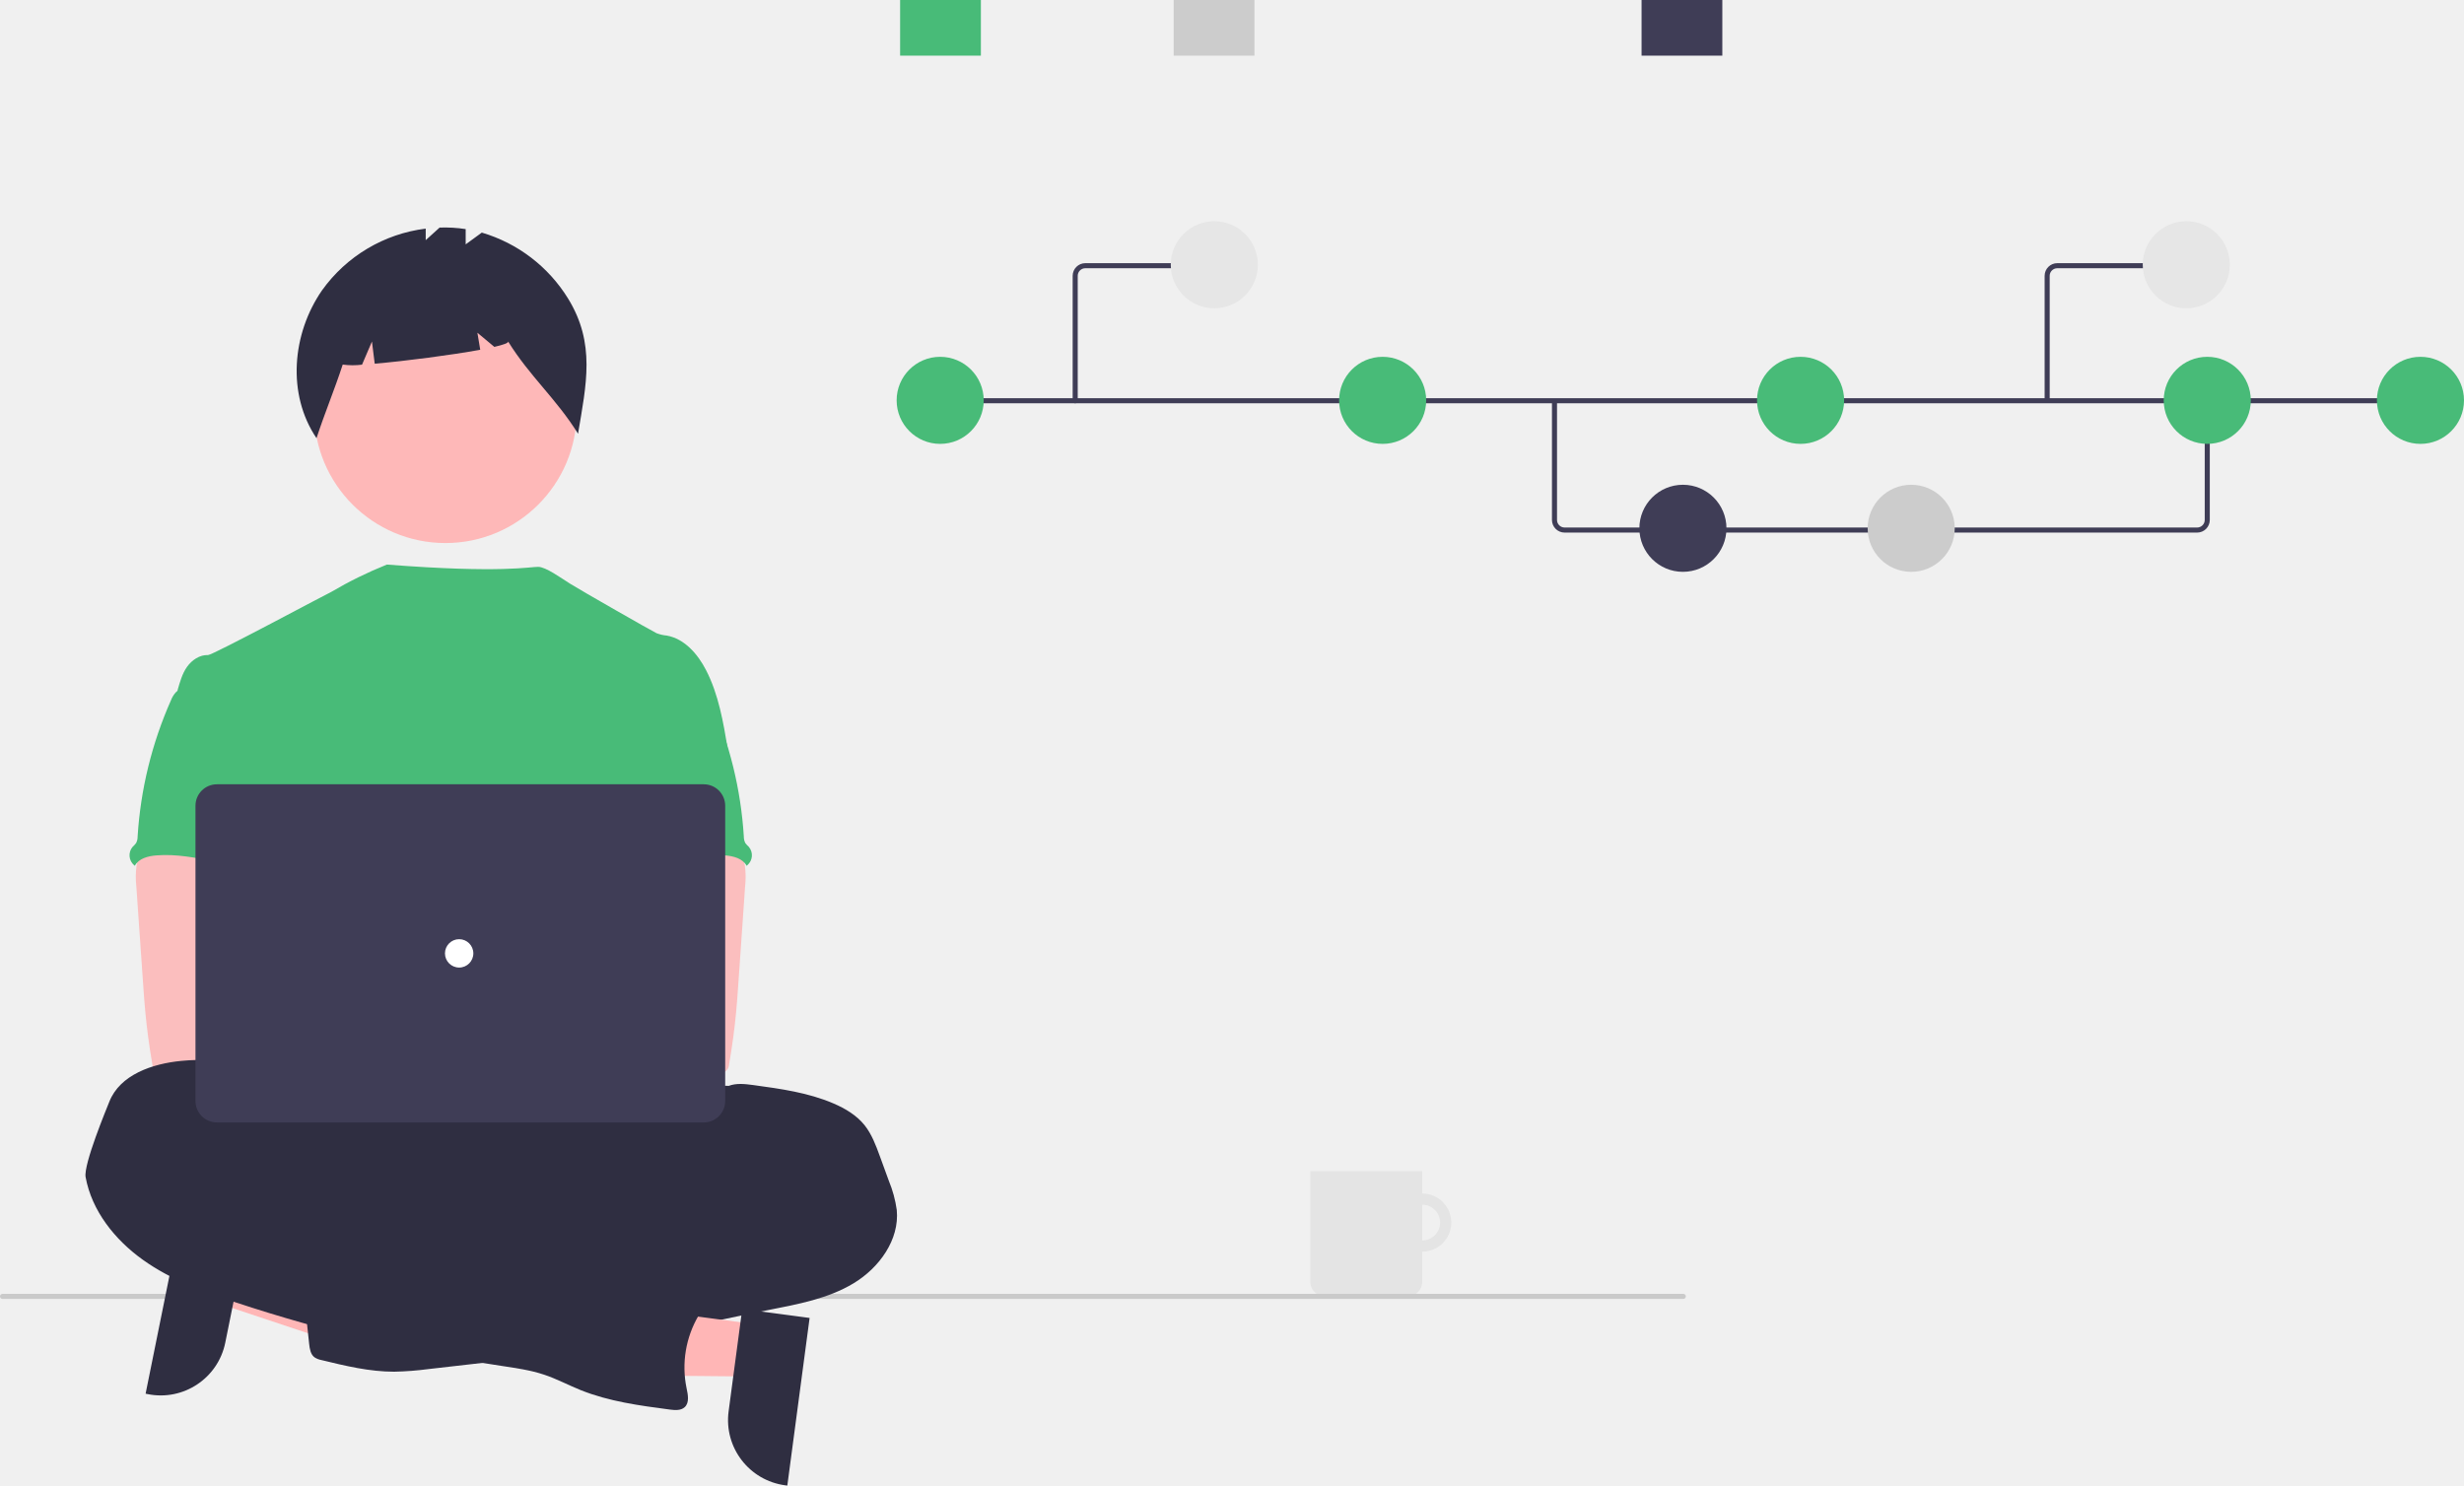
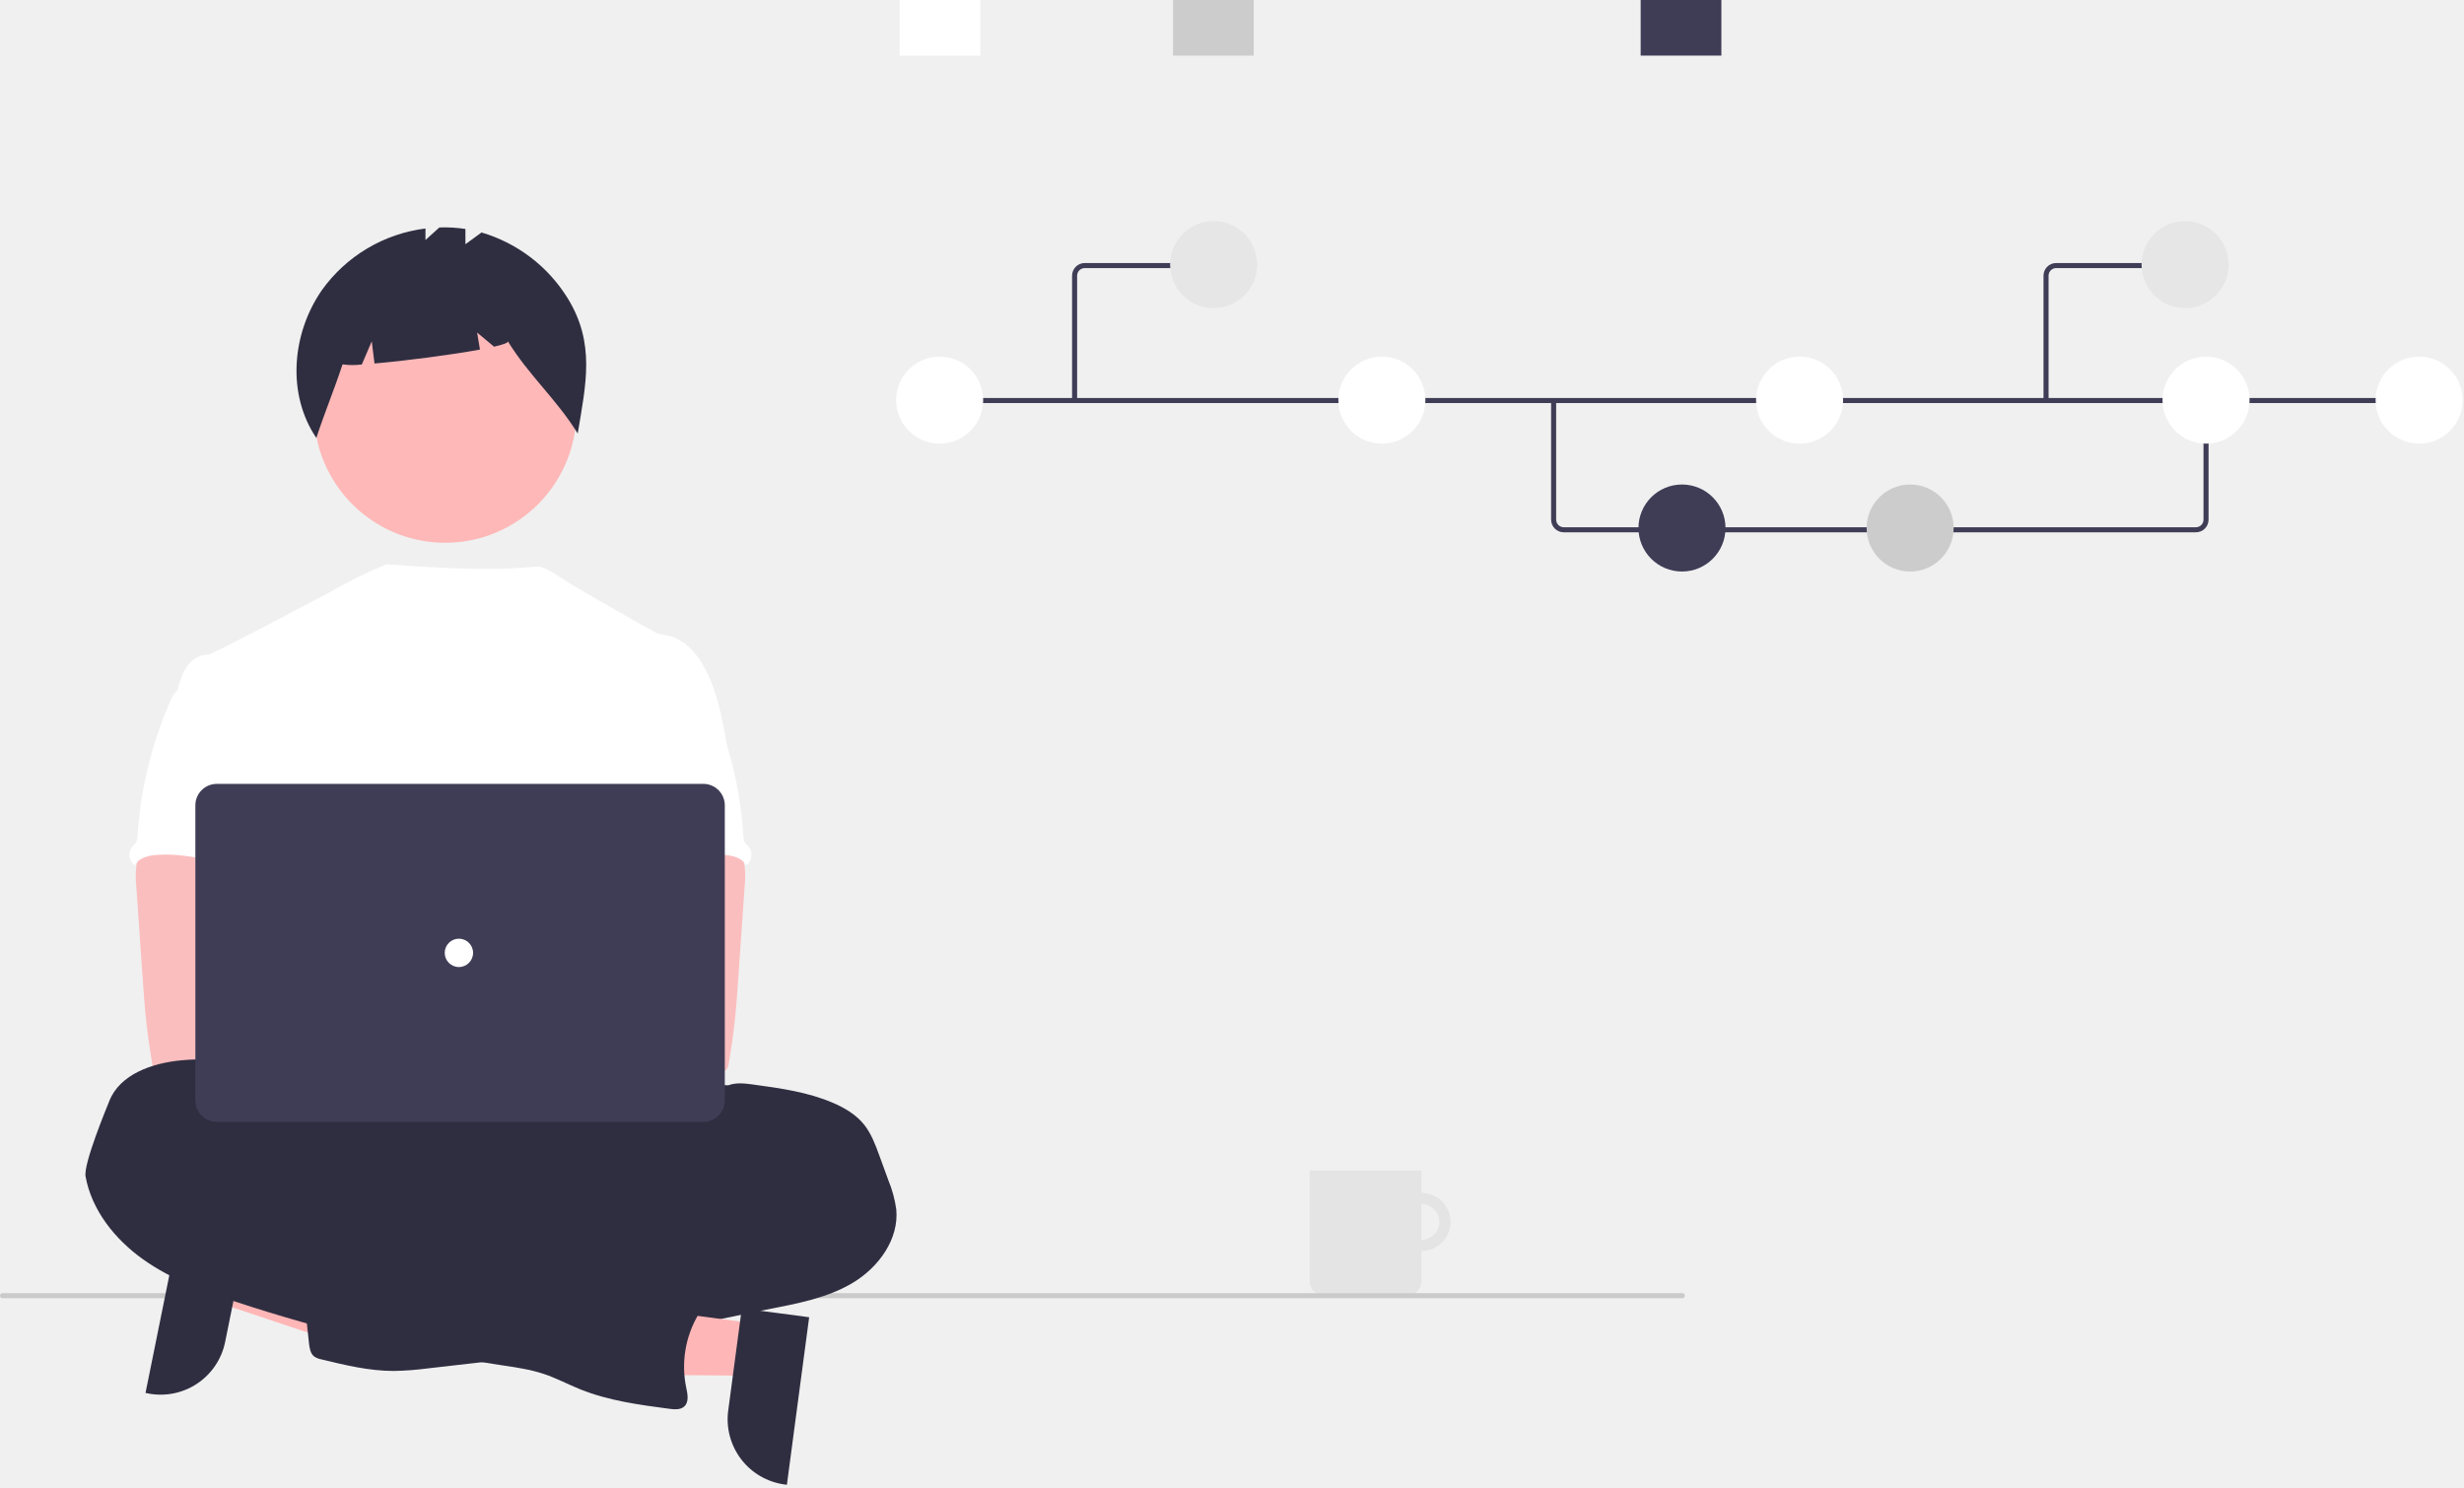
- <svg xmlns="http://www.w3.org/2000/svg" id="e7334088-53de-4589-99a2-090044ddfc90" data-name="Layer 1" width="973.461" height="587.025" viewBox="0 0 973.461 587.025">
-   <g id="f9b32178-6d95-472d-b482-6662972666de" data-name="Group 100">
-     <path id="f4b94a19-cbe0-459a-95a6-6ea3b3d72055" data-name="Path 1465" d="M675.147,628.1a11.49,11.49,0,1,0,11.49,11.49h0A11.49,11.49,0,0,0,675.147,628.1Zm0,18.561a7.071,7.071,0,1,1,7.071-7.071v0A7.071,7.071,0,0,1,675.147,646.661Z" transform="translate(-113.2693 -156.4874)" fill="#e4e4e4" />
-     <path id="abc0e0b3-f22e-4bee-9929-c6879640924e" data-name="Path 1467" d="M630.954,619.261h44.193v43.739a5.757,5.757,0,0,1-5.757,5.757h-32.679a5.757,5.757,0,0,1-5.757-5.757V619.261Z" transform="translate(-113.2693 -156.4874)" fill="#e4e4e4" />
+ <svg xmlns="http://www.w3.org/2000/svg" width="974" height="588" viewBox="0 0 974 588" fill="none">
+   <g clip-path="url(#clip0)">
+     <path d="M561.877 471.613C559.605 471.613 557.383 472.287 555.494 473.549C553.604 474.812 552.132 476.606 551.262 478.706C550.392 480.806 550.165 483.116 550.608 485.345C551.052 487.573 552.146 489.621 553.753 491.228C555.36 492.835 557.407 493.929 559.636 494.372C561.865 494.816 564.175 494.588 566.274 493.718C568.374 492.849 570.169 491.376 571.431 489.487C572.694 487.597 573.367 485.376 573.367 483.103C573.367 480.056 572.157 477.133 570.002 474.978C567.847 472.824 564.925 471.613 561.877 471.613ZM561.877 490.174C560.479 490.174 559.112 489.759 557.949 488.982C556.786 488.205 555.88 487.101 555.345 485.809C554.809 484.517 554.669 483.095 554.942 481.724C555.215 480.352 555.889 479.092 556.878 478.103C557.866 477.114 559.126 476.441 560.498 476.168C561.87 475.895 563.291 476.035 564.583 476.57C565.875 477.105 566.98 478.012 567.757 479.175C568.534 480.337 568.948 481.705 568.948 483.103V483.103C568.948 484.978 568.203 486.777 566.877 488.103C565.551 489.429 563.753 490.174 561.877 490.174Z" fill="#E4E4E4" />
+     <path d="M517.684 462.774H561.877V506.513C561.877 508.04 561.271 509.504 560.191 510.584C559.112 511.663 557.647 512.27 556.12 512.27H523.441C521.914 512.27 520.45 511.663 519.37 510.584C518.291 509.504 517.684 508.04 517.684 506.513V462.774Z" fill="#E4E4E4" />
+     <path d="M665.133 513.271H0.896C0.65 513.244 0.422 513.127 0.257 512.942C0.091 512.758 0 512.519 0 512.271C0 512.023 0.091 511.784 0.257 511.6C0.422 511.415 0.65 511.298 0.896 511.271H665.133C665.38 511.298 665.607 511.415 665.773 511.6C665.938 511.784 666.03 512.023 666.03 512.271C666.03 512.519 665.938 512.758 665.773 512.942C665.607 513.127 665.38 513.244 665.133 513.271Z" fill="#CACACA" />
+     <path d="M89.41 494.381L85.302 514.694L161.695 540.208L167.759 510.228L89.41 494.381Z" fill="#FFB6B6" />
+     <path d="M97.09 490.542L88.999 530.545L88.999 530.546C87.63 537.307 83.633 543.248 77.885 547.061C72.137 550.875 65.11 552.249 58.349 550.882L57.52 550.714L70.768 485.218L97.09 490.542Z" fill="#2F2E41" />
+     <path d="M175.979 214.584C204.627 214.584 227.85 191.361 227.85 162.713C227.85 134.065 204.627 110.842 175.979 110.842C147.332 110.842 124.108 134.065 124.108 162.713C124.108 191.361 147.332 214.584 175.979 214.584Z" fill="#FEB8B8" />
+     <path d="M224.427 117.963C216.672 105.37 204.533 96.09 190.346 91.911L183.978 96.558V90.524C180.571 90.002 177.123 89.802 173.678 89.924L168.184 94.895V90.337C160.05 91.348 152.213 94.033 145.168 98.223C138.123 102.414 132.023 108.018 127.252 114.684C115.321 131.884 113.307 155.813 125.042 173.151C128.263 163.251 132.173 153.962 135.395 144.063C137.927 144.408 140.493 144.42 143.028 144.1L146.947 134.955L148.042 143.713C160.19 142.655 178.208 140.331 189.724 138.202L188.604 131.483L195.304 137.066C198.832 136.254 200.927 135.517 200.754 134.954C209.319 148.762 219.801 157.581 228.365 171.389C231.618 151.919 235.362 135.73 224.427 117.963Z" fill="#2F2E41" />
+     <path d="M192.856 502.146C266.62 502.146 326.416 485.42 326.416 464.787C326.416 444.154 266.62 427.428 192.856 427.428C119.093 427.428 59.296 444.154 59.296 464.787C59.296 485.42 119.093 502.146 192.856 502.146Z" fill="#2F2E41" />
+     <path d="M287.539 296.101C285.755 285.37 283.916 274.433 278.928 264.766C275.65 258.434 270.447 252.4 263.433 251.148C262.051 251.025 260.694 250.711 259.398 250.214C257.343 249.224 229.725 233.458 225.335 230.712C221.566 228.355 215.617 223.99 212.617 223.99C209.599 223.923 198.026 226.617 152.856 223.086C145.259 226.136 137.901 229.753 130.846 233.908C130.701 233.812 83.964 258.909 82.209 258.843C78.883 258.703 75.793 260.832 73.886 263.513C71.981 266.194 71.086 269.513 70.15 272.722C80.358 295.455 89.698 318.217 99.907 340.95C100.385 341.806 100.639 342.769 100.646 343.75C100.44 344.768 100.006 345.725 99.376 346.55C94.369 354.592 94.528 364.707 95.075 374.159C95.623 383.611 96.299 393.595 92.075 402.067C90.926 404.393 89.432 406.522 88.339 408.848C85.78 414.116 84.856 430.965 86.35 436.625L273.617 441.99C269.59 430.922 287.539 296.101 287.539 296.101Z" fill="white" />
+     <path d="M53.963 341.958C53.59 344.661 53.552 347.4 53.851 350.112L56.535 388.658C56.787 392.291 57.035 395.915 57.376 399.539C58.02 406.572 58.982 413.549 60.176 420.516C60.203 421.505 60.622 422.443 61.34 423.124C62.057 423.805 63.016 424.174 64.005 424.149C75.82 426.649 88.027 426.549 100.085 425.868C118.485 424.841 165.559 422.898 168.435 419.162C171.311 415.426 169.635 409.383 165.885 406.362C162.135 403.341 100.014 395.976 100.014 395.976C100.621 391.166 102.452 386.636 104.189 382.069C107.309 373.969 110.223 365.603 110.279 356.926C110.335 348.249 107.066 339.126 99.958 334.155C94.111 330.074 86.583 329.317 79.458 329.485C74.274 329.634 65.317 328.392 60.582 330.419C56.835 332.069 54.663 338.289 53.963 341.958Z" fill="#FBBEBE" />
+     <path d="M287.871 429.091C290.981 427.905 294.409 428.334 297.743 428.783C308.475 430.249 319.365 431.753 329.312 436.04C333.982 438.04 338.428 440.71 341.585 444.64C344.385 448.18 346.021 452.514 347.572 456.782L351.159 466.608C352.684 470.299 353.736 474.169 354.288 478.124C355.409 489.883 347.367 500.969 337.252 507.078C327.137 513.187 315.229 515.362 303.628 517.641C292.027 519.92 280.381 522.441 268.828 525.113C263.44 526.511 257.972 527.587 252.455 528.335C240.089 529.735 227.163 527.672 215.413 531.763C210.743 533.398 206.157 535.826 201.313 536.956C198.093 537.633 194.838 538.129 191.562 538.441L169.324 540.981C164.802 541.586 160.25 541.935 155.688 542.027C145.975 542.027 136.42 539.727 126.988 537.427C125.986 537.251 125.032 536.866 124.188 536.297C122.694 535.12 122.367 533.037 122.152 531.151C121.2 522.801 120.366 514.442 119.652 506.074C119.428 503.356 119.26 500.414 120.745 498.126C122.613 495.326 126.256 494.446 129.581 493.904C143.681 491.597 157.964 490.606 172.246 490.943C177.672 485.517 186.62 485.489 193.728 482.537C196.343 481.336 198.874 479.96 201.303 478.418C214.017 471 228.226 466.511 242.893 465.277C245.766 465.189 248.62 464.782 251.402 464.063C256.902 462.354 261.919 457.702 267.569 458.842C268.269 456.909 268.755 454.321 270.369 452.995C271.169 452.313 272.162 451.856 272.9 451.127C274.46 449.549 274.6 447.064 274.366 444.86C274.132 442.656 273.609 440.396 274.179 438.247C274.416 437.434 274.765 436.657 275.216 435.94C278.008 431.108 282.239 428.624 287.871 429.091Z" fill="#2F2E41" />
+     <path d="M69.611 273.414C68.701 274.367 67.995 275.495 67.537 276.73C59.988 293.745 55.529 311.968 54.368 330.546C54.389 331.452 54.18 332.348 53.761 333.152C53.349 333.687 52.889 334.184 52.389 334.637C51.952 335.155 51.622 335.753 51.416 336.398C51.211 337.044 51.135 337.723 51.192 338.398C51.249 339.072 51.439 339.729 51.75 340.33C52.061 340.932 52.488 341.466 53.005 341.903C53.09 341.974 53.177 342.043 53.267 342.109C54.807 339.209 58.496 338.261 61.776 338.009C77.475 336.767 92.811 344.071 108.558 343.52C107.447 339.681 105.849 335.992 104.943 332.107C100.936 314.856 110.93 296.074 104.803 279.458C103.579 276.133 101.534 272.864 98.312 271.407C96.978 270.869 95.582 270.499 94.156 270.307C90.177 269.588 82.257 266.515 78.409 267.748C76.99 268.206 76.43 269.541 75.252 270.348C73.465 271.49 71.093 271.91 69.611 273.414Z" fill="white" />
+     <path d="M287.651 330.419C282.916 328.392 273.959 329.634 268.775 329.485C261.65 329.317 254.122 330.074 248.275 334.155C241.167 339.126 237.898 348.249 237.954 356.926C238.01 365.603 240.924 373.969 244.044 382.069C245.781 386.636 247.612 391.166 248.219 395.976C248.219 395.976 186.098 403.341 182.348 406.362C178.598 409.383 176.922 415.426 179.798 419.162C182.674 422.898 272.413 426.649 284.228 424.149C285.217 424.174 286.176 423.805 286.894 423.124C287.612 422.443 288.03 421.505 288.057 420.516C289.251 413.549 290.213 406.572 290.857 399.539C291.198 395.915 291.446 392.291 291.698 388.658L294.382 350.112C294.681 347.4 294.644 344.661 294.27 341.958C293.57 338.289 291.398 332.069 287.651 330.419Z" fill="#FBBEBE" />
+     <path d="M272.981 270.348C271.804 269.541 271.244 268.206 269.824 267.748C265.977 266.515 258.056 269.588 254.077 270.307C252.652 270.499 251.255 270.869 249.921 271.407C246.699 272.864 244.654 276.133 243.43 279.458C237.303 296.074 247.297 314.856 243.29 332.107C242.384 335.992 240.786 339.681 239.675 343.52C255.422 344.071 270.758 336.767 286.458 338.009C289.737 338.261 293.426 339.209 294.967 342.109C295.057 342.043 295.144 341.974 295.229 341.903C295.746 341.466 296.173 340.932 296.484 340.33C296.795 339.729 296.984 339.072 297.042 338.398C297.099 337.723 297.023 337.044 296.818 336.398C296.612 335.753 296.282 335.155 295.845 334.637C295.345 334.184 294.885 333.687 294.472 333.152C294.054 332.348 293.845 331.452 293.865 330.546C292.705 311.968 288.246 293.745 280.696 276.73C280.238 275.495 279.533 274.367 278.623 273.414C277.141 271.91 274.769 271.49 272.981 270.348Z" fill="white" />
+     <path d="M299.243 523.378L296.513 543.921L215.975 543.166L220.005 512.846L299.243 523.378Z" fill="#FFB6B6" />
+     <path d="M319.853 520.785L311.049 587.025L310.211 586.914C303.374 586.005 297.177 582.417 292.984 576.939C288.792 571.462 286.947 564.543 287.855 557.705L287.855 557.704L293.232 517.247L319.853 520.785Z" fill="#2F2E41" />
+     <path d="M109.769 439.487C109.769 440.421 108.303 439.487 108.169 438.487C107.142 430.931 101.145 424.701 94.159 421.675C87.173 418.649 79.215 418.49 71.65 419.209C60.209 420.292 47.366 424.673 43.182 435.367C42.192 437.867 32.918 460.127 33.823 465.133C36.261 478.489 45.395 489.912 56.463 497.823C67.531 505.734 80.463 510.46 93.363 514.723C127.469 525.971 162.462 534.329 197.97 539.707C203.723 540.576 209.533 541.379 215.043 543.228C219.974 544.881 224.588 547.356 229.408 549.299C240.616 553.799 252.674 555.407 264.619 556.986C266.655 557.248 268.99 557.434 270.494 556.052C272.437 554.252 271.794 551.111 271.241 548.524C269.214 538.687 270.915 528.448 276.014 519.795C278.014 516.433 280.614 512.986 280.236 509.095C279.788 504.556 275.267 501.343 270.765 500.614C266.263 499.885 261.687 500.96 257.165 501.548C255.616 501.904 253.992 501.743 252.542 501.09C251.87 500.636 251.261 500.097 250.73 499.484C247.616 496.48 243.631 494.539 239.345 493.94C235.06 493.341 230.695 494.115 226.876 496.15C225.204 497.084 222.676 495.001 220.936 494.217L201.294 485.325C178.729 475.117 156.052 464.861 132.179 458.398C130.274 458.023 128.464 457.271 126.855 456.184C125.669 455.25 124.819 453.984 123.726 452.943C121.344 450.692 118.026 449.795 115.171 448.198C112.316 446.601 109.115 442.69 109.769 439.487Z" fill="#2F2E41" />
+     <path d="M160.617 425.99C168.349 425.99 174.617 419.722 174.617 411.99C174.617 404.258 168.349 397.99 160.617 397.99C152.885 397.99 146.617 404.258 146.617 411.99C146.617 419.722 152.885 425.99 160.617 425.99Z" fill="#FBBEBE" />
+     <path d="M191.617 425.99C199.349 425.99 205.617 419.722 205.617 411.99C205.617 404.258 199.349 397.99 191.617 397.99C183.885 397.99 177.617 404.258 177.617 411.99C177.617 419.722 183.885 425.99 191.617 425.99Z" fill="#FBBEBE" />
+     <path d="M278.035 443.537H85.697C83.451 443.535 81.298 442.641 79.71 441.054C78.122 439.466 77.229 437.313 77.226 435.067V318.381C77.229 316.135 78.122 313.982 79.71 312.395C81.298 310.807 83.451 309.914 85.697 309.911H278.035C280.281 309.914 282.434 310.807 284.022 312.395C285.61 313.982 286.503 316.135 286.506 318.381V435.067C286.503 437.313 285.61 439.466 284.022 441.054C282.434 442.641 280.281 443.535 278.035 443.537Z" fill="#3F3D56" />
+     <path d="M181.399 382.328C184.494 382.328 187.003 379.819 187.003 376.724C187.003 373.629 184.494 371.12 181.399 371.12C178.304 371.12 175.795 373.629 175.795 376.724C175.795 379.819 178.304 382.328 181.399 382.328Z" fill="white" />
+     <path d="M868.03 210.452H618.137C616.811 210.451 615.54 209.923 614.603 208.986C613.666 208.049 613.138 206.778 613.137 205.452V158.352H615.137V205.452C615.138 206.248 615.454 207.01 616.016 207.573C616.579 208.135 617.341 208.451 618.137 208.452H868.03C868.825 208.451 869.587 208.135 870.15 207.573C870.712 207.01 871.029 206.248 871.03 205.452V158.023H873.03V205.452C873.028 206.778 872.501 208.049 871.563 208.986C870.626 209.923 869.355 210.451 868.03 210.452Z" fill="#3F3D56" />
+     <path d="M958.617 157.352H371.397V159.352H958.617V157.352Z" fill="#3F3D56" />
+     <path d="M371.439 175.398C380.94 175.398 388.641 167.696 388.641 158.196C388.641 148.695 380.94 140.994 371.439 140.994C361.939 140.994 354.237 148.695 354.237 158.196C354.237 167.696 361.939 175.398 371.439 175.398Z" fill="white" />
+     <path d="M546.244 175.398C555.745 175.398 563.446 167.696 563.446 158.196C563.446 148.695 555.745 140.994 546.244 140.994C536.744 140.994 529.042 148.695 529.042 158.196C529.042 167.696 536.744 175.398 546.244 175.398Z" fill="white" />
+     <path d="M664.876 225.959C674.377 225.959 682.078 218.257 682.078 208.757C682.078 199.257 674.377 191.555 664.876 191.555C655.376 191.555 647.674 199.257 647.674 208.757C647.674 218.257 655.376 225.959 664.876 225.959Z" fill="#3F3D56" />
+     <path d="M755.063 225.959C764.564 225.959 772.265 218.257 772.265 208.757C772.265 199.257 764.564 191.555 755.063 191.555C745.563 191.555 737.861 199.257 737.861 208.757C737.861 218.257 745.563 225.959 755.063 225.959Z" fill="#CCCCCC" />
+     <path d="M711.36 175.398C720.861 175.398 728.562 167.696 728.562 158.196C728.562 148.695 720.861 140.994 711.36 140.994C701.86 140.994 694.158 148.695 694.158 158.196C694.158 167.696 701.86 175.398 711.36 175.398Z" fill="white" />
+     <path d="M956.26 175.398C965.76 175.398 973.462 167.696 973.462 158.196C973.462 148.695 965.76 140.994 956.26 140.994C946.759 140.994 939.058 148.695 939.058 158.196C939.058 167.696 946.759 175.398 956.26 175.398Z" fill="white" />
+     <path d="M872.029 175.398C881.53 175.398 889.231 167.696 889.231 158.196C889.231 148.695 881.53 140.994 872.029 140.994C862.529 140.994 854.827 148.695 854.827 158.196C854.827 167.696 862.529 175.398 872.029 175.398Z" fill="white" />
+     <path d="M680.446 0H648.54V21.99H680.446V0Z" fill="#3F3D56" />
+     <path d="M387.519 0H355.612V21.99H387.519V0Z" fill="white" />
+     <path d="M495.591 0H463.685V21.99H495.591V0Z" fill="#CCCCCC" />
+     <path d="M424.782 159.352C424.517 159.352 424.263 159.247 424.075 159.059C423.888 158.872 423.782 158.617 423.782 158.352V108.99C423.784 107.664 424.311 106.393 425.248 105.456C426.186 104.519 427.457 103.991 428.782 103.99H477.457C477.722 103.99 477.977 104.095 478.164 104.283C478.352 104.47 478.457 104.725 478.457 104.99C478.457 105.255 478.352 105.509 478.164 105.697C477.977 105.884 477.722 105.99 477.457 105.99H428.782C427.987 105.991 427.224 106.307 426.662 106.869C426.099 107.432 425.783 108.194 425.782 108.99V158.352C425.782 158.617 425.677 158.872 425.489 159.059C425.302 159.247 425.047 159.352 424.782 159.352Z" fill="#3F3D56" />
+     <path d="M479.744 121.818C489.245 121.818 496.946 114.116 496.946 104.616C496.946 95.116 489.245 87.414 479.744 87.414C470.244 87.414 462.542 95.116 462.542 104.616C462.542 114.116 470.244 121.818 479.744 121.818Z" fill="#E6E6E6" />
+     <path d="M809.782 158.352H807.782V108.99C807.784 107.664 808.311 106.393 809.248 105.456C810.186 104.519 811.457 103.991 812.782 103.99H861.457V105.99H812.782C811.987 105.991 811.224 106.307 810.662 106.869C810.099 107.432 809.783 108.194 809.782 108.99V158.352Z" fill="#3F3D56" />
+     <path d="M863.744 121.818C873.245 121.818 880.946 114.116 880.946 104.616C880.946 95.116 873.245 87.414 863.744 87.414C854.244 87.414 846.542 95.116 846.542 104.616C846.542 114.116 854.244 121.818 863.744 121.818Z" fill="#E6E6E6" />
  </g>
-   <path id="e24b6f19-a0a0-4e73-9cfc-bbb7635ad236" data-name="Path 944" d="M778.403,669.758h-664.237a1.006,1.006,0,0,1,0-2h664.237a1.006,1.006,0,0,1,0,2Z" transform="translate(-113.2693 -156.4874)" fill="#cacaca" />
-   <polygon points="89.41 494.381 85.302 514.694 161.695 540.208 167.759 510.228 89.41 494.381" fill="#ffb6b6" />
-   <path d="M210.36,647.029l-8.091,40.003-0.0.002a26.011,26.011,0,0,1-30.65,20.335l-.828-.168,13.248-65.496Z" transform="translate(-113.2693 -156.4874)" fill="#2f2e41" />
-   <circle id="fd4e5ab9-ffc8-4bbb-9267-3af70c31dae1" data-name="Ellipse 276" cx="175.979" cy="162.713" r="51.871" fill="#feb8b8" />
-   <path id="a8c9bbe2-1461-49cf-8211-f8d251166dc5" data-name="Path 1461" d="M337.697,274.45a59.907,59.907,0,0,0-34.081-26.052l-6.368,4.647v-6.034a55.143,55.143,0,0,0-10.3-.6l-5.494,4.971v-4.558a59.335,59.335,0,0,0-40.932,24.347c-11.931,17.2-13.945,41.129-2.21,58.467,3.221-9.9,7.131-19.189,10.353-29.088a29.299,29.299,0,0,0,7.633.037l3.919-9.145,1.095,8.758c12.148-1.058,30.166-3.382,41.682-5.511l-1.12-6.719,6.7,5.583c3.528-.812,5.623-1.549,5.45-2.112,8.565,13.808,19.047,22.627,27.611,36.435C344.888,308.406,348.632,292.217,337.697,274.45Z" transform="translate(-113.2693 -156.4874)" fill="#2f2e41" />
-   <ellipse id="f6be96d1-713f-4c17-812c-ecd79c56fe95" data-name="Ellipse 260" cx="192.856" cy="464.787" rx="133.56" ry="37.359" fill="#2f2e41" />
-   <path d="M400.808,452.588c-1.784-10.731-3.624-21.668-8.611-31.335-3.278-6.332-8.481-12.366-15.495-13.618a14.99,14.99,0,0,1-4.035-.934c-2.055-.99-29.673-16.756-34.063-19.502-3.769-2.357-9.719-6.722-12.719-6.722-3.018-.066-14.591,2.627-59.76-.904a163.141,163.141,0,0,0-22.01,10.822c-.146-.096-46.882,25.001-48.638,24.935-3.325-.14-6.416,1.989-8.322,4.67-1.906,2.681-2.8,6-3.736,9.209,10.208,22.733,19.548,45.495,29.757,68.228a5.821,5.821,0,0,1,.738,2.8,6.834,6.834,0,0,1-1.27,2.8c-5.006,8.042-4.847,18.157-4.3,27.609.547,9.452,1.224,19.436-3,27.908-1.149,2.326-2.643,4.455-3.736,6.781-2.559,5.268-3.484,22.117-1.989,27.777l187.267,5.365C382.86,587.409,400.808,452.588,400.808,452.588Z" transform="translate(-113.2693 -156.4874)" fill="#48bb78" />
-   <path id="eb41f72e-aba6-4a16-bf55-c7027d2f1a4b" data-name="Path 1421" d="M167.233,498.445a33.063,33.063,0,0,0-.112,8.154l2.684,38.546c.252,3.633.5,7.257.841,10.881.644,7.033,1.606,14.01,2.8,20.977a3.736,3.736,0,0,0,3.829,3.633c11.815,2.5,24.022,2.4,36.08,1.719,18.4-1.027,65.474-2.97,68.35-6.706s1.2-9.779-2.55-12.8-65.871-10.386-65.871-10.386c.607-4.81,2.438-9.34,4.175-13.907,3.12-8.1,6.034-16.466,6.09-25.143s-3.213-17.8-10.321-22.771c-5.847-4.081-13.375-4.838-20.5-4.67-5.184.149-14.141-1.093-18.876.934C170.105,488.556,167.933,494.776,167.233,498.445Z" transform="translate(-113.2693 -156.4874)" fill="#fbbebe" />
-   <path id="a363f2f7-2464-40a1-ad01-344825aa0b75" data-name="Path 1423" d="M401.141,585.578c3.11-1.186,6.538-.757,9.872-.308,10.732,1.466,21.622,2.97,31.569,7.257,4.67,2,9.116,4.67,12.273,8.6,2.8,3.54,4.436,7.874,5.987,12.142l3.587,9.826a47.3,47.3,0,0,1,3.129,11.516c1.121,11.759-6.921,22.845-17.036,28.954s-22.023,8.284-33.624,10.563-23.247,4.8-34.8,7.472a140.086,140.086,0,0,1-16.373,3.222c-12.366,1.4-25.292-.663-37.042,3.428-4.67,1.635-9.256,4.063-14.1,5.193a87.745,87.745,0,0,1-9.751,1.485l-22.238,2.54a121.313,121.313,0,0,1-13.636,1.046c-9.713,0-19.268-2.3-28.7-4.6a7.258,7.258,0,0,1-2.8-1.13c-1.494-1.177-1.821-3.26-2.036-5.146q-1.429-12.525-2.5-25.077c-.224-2.718-.392-5.66,1.093-7.948,1.868-2.8,5.511-3.68,8.836-4.222a230.58,230.58,0,0,1,42.665-2.961c5.426-5.426,14.374-5.454,21.482-8.406a63.897,63.897,0,0,0,7.575-4.119,99.001,99.001,0,0,1,41.59-13.141,38.714,38.714,0,0,0,8.509-1.214c5.5-1.709,10.517-6.361,16.167-5.221.7-1.933,1.186-4.521,2.8-5.847.8-.682,1.793-1.139,2.531-1.868,1.56-1.578,1.7-4.063,1.466-6.267s-.757-4.464-.187-6.613a9.141,9.141,0,0,1,1.037-2.307C391.278,587.595,395.509,585.111,401.141,585.578Z" transform="translate(-113.2693 -156.4874)" fill="#2f2e41" />
-   <path id="b53ad979-99f4-4c6e-a0f8-957060c42096" data-name="Path 1430" d="M182.88,429.901a9.667,9.667,0,0,0-2.073,3.316,156.78,156.78,0,0,0-13.169,53.816,5.38,5.38,0,0,1-.607,2.606,11.403,11.403,0,0,1-1.373,1.485,5.156,5.156,0,0,0,.617,7.266q.127.107.261.206c1.541-2.9,5.23-3.848,8.509-4.1,15.7-1.242,31.036,6.062,46.783,5.511-1.111-3.839-2.709-7.528-3.615-11.413-4.007-17.251,5.987-36.033-.14-52.649-1.224-3.325-3.269-6.594-6.491-8.051a17.291,17.291,0,0,0-4.156-1.1c-3.979-.719-11.9-3.792-15.747-2.559-1.42.458-1.98,1.793-3.157,2.6C186.734,427.977,184.362,428.397,182.88,429.901Z" transform="translate(-113.2693 -156.4874)" fill="#48bb78" />
-   <path id="a1197c30-bfd4-4098-bcf9-2468e7a33bf1" data-name="Path 1421" d="M400.921,486.906c-4.735-2.027-13.692-.785-18.876-.934-7.125-.168-14.653.589-20.5,4.67-7.108,4.971-10.377,14.094-10.321,22.771s2.97,17.043,6.09,25.143c1.737,4.567,3.568,9.097,4.175,13.907,0,0-62.121,7.365-65.871,10.386s-5.426,9.064-2.55,12.8,92.615,7.487,104.43,4.987a3.736,3.736,0,0,0,3.829-3.633c1.194-6.967,2.156-13.944,2.8-20.977.341-3.624.589-7.248.841-10.881l2.684-38.546a33.064,33.064,0,0,0-.112-8.154C406.84,494.776,404.668,488.556,400.921,486.906Z" transform="translate(-113.2693 -156.4874)" fill="#fbbebe" />
-   <path id="ebe46053-6aac-4aa7-8615-21a6fa79538d" data-name="Path 1430" d="M386.251,426.835c-1.177-.807-1.737-2.142-3.157-2.6-3.847-1.233-11.768,1.84-15.747,2.559a17.291,17.291,0,0,0-4.156,1.1c-3.222,1.457-5.267,4.726-6.491,8.051-6.127,16.616,3.867,35.398-.14,52.649-.906,3.885-2.504,7.574-3.615,11.413,15.747.551,31.083-6.753,46.783-5.511,3.279.252,6.968,1.2,8.509,4.1q.134-.099.261-.206a5.156,5.156,0,0,0,.617-7.266,11.401,11.401,0,0,1-1.373-1.485,5.38,5.38,0,0,1-.607-2.606,156.78,156.78,0,0,0-13.169-53.816,9.667,9.667,0,0,0-2.073-3.316C390.411,428.397,388.039,427.977,386.251,426.835Z" transform="translate(-113.2693 -156.4874)" fill="#48bb78" />
-   <polygon points="299.243 523.378 296.513 543.921 215.975 543.166 220.005 512.846 299.243 523.378" fill="#ffb6b6" />
-   <path d="M433.122,677.272l-8.804,66.24-.838-.111a26.011,26.011,0,0,1-22.356-29.208l0-.002,5.377-40.457Z" transform="translate(-113.2693 -156.4874)" fill="#2f2e41" />
-   <path id="a0b0f7ea-4ed9-4447-aa64-e2335b2c3196" data-name="Path 1427" d="M223.039,595.974c0,.934-1.466,0-1.6-1-1.027-7.556-7.024-13.786-14.01-16.812s-14.944-3.185-22.509-2.466c-11.441,1.083-24.284,5.464-28.468,16.158-.99,2.5-10.264,24.76-9.359,29.766,2.438,13.356,11.572,24.779,22.64,32.69s24,12.637,36.9,16.9a639.949,639.949,0,0,0,104.607,24.984c5.753.869,11.563,1.672,17.073,3.521,4.931,1.653,9.545,4.128,14.365,6.071,11.208,4.5,23.266,6.108,35.211,7.687,2.036.262,4.371.448,5.875-.934,1.943-1.8,1.3-4.941.747-7.528a40.488,40.488,0,0,1,4.773-28.729c2-3.362,4.6-6.809,4.222-10.7-.448-4.539-4.969-7.752-9.471-8.481s-9.078.346-13.6.934a7.285,7.285,0,0,1-4.623-.458,9.235,9.235,0,0,1-1.812-1.606,20.482,20.482,0,0,0-23.854-3.334c-1.672.934-4.2-1.149-5.94-1.933l-19.642-8.892c-22.565-10.208-45.242-20.464-69.115-26.927a14.514,14.514,0,0,1-5.324-2.214c-1.186-.934-2.036-2.2-3.129-3.241-2.382-2.251-5.7-3.148-8.555-4.745S222.385,599.177,223.039,595.974Z" transform="translate(-113.2693 -156.4874)" fill="#2f2e41" />
-   <circle cx="160.617" cy="411.99" r="14" fill="#fbbebe" />
-   <circle cx="191.617" cy="411.99" r="14" fill="#fbbebe" />
-   <path d="M391.305,600.024H198.966a8.48,8.48,0,0,1-8.47-8.47V474.868a8.48,8.48,0,0,1,8.47-8.47H391.305a8.48,8.48,0,0,1,8.47,8.47V591.555A8.48,8.48,0,0,1,391.305,600.024Z" transform="translate(-113.2693 -156.4874)" fill="#3f3d56" />
-   <circle id="e793da3b-cee2-4a15-ae11-6dab45a6c728" data-name="Ellipse 263" cx="181.399" cy="376.724" r="5.604" fill="#fff" />
-   <path d="M981.299,366.94H731.406a5.006,5.006,0,0,1-5-5V314.84h2v47.1a3.003,3.003,0,0,0,3,3H981.299a3.003,3.003,0,0,0,3-3V314.51h2v47.429A5.006,5.006,0,0,1,981.299,366.94Z" transform="translate(-113.2693 -156.4874)" fill="#3f3d56" />
-   <rect x="371.397" y="157.352" width="587.22" height="2" fill="#3f3d56" />
-   <circle id="a67a4451-c7cc-402c-b29d-5a705f3c9418" data-name="Ellipse 264" cx="371.439" cy="158.196" r="17.202" fill="#48bb78" />
-   <circle id="abdb3fbf-f68e-433e-a33f-153626b38c76" data-name="Ellipse 266" cx="546.244" cy="158.196" r="17.202" fill="#48bb78" />
-   <circle id="ac293633-0933-4e21-a8aa-bc27ca4fbccc" data-name="Ellipse 268" cx="664.876" cy="208.757" r="17.202" fill="#3f3d56" />
-   <circle id="a0cd768d-b738-4d4b-9ab3-78ab535c7573" data-name="Ellipse 269" cx="755.063" cy="208.757" r="17.202" fill="#ccc" />
-   <circle id="b9eb3d2e-31e0-4fe2-be5c-79abb86bc227" data-name="Ellipse 270" cx="711.36" cy="158.196" r="17.202" fill="#48bb78" />
-   <circle id="aa04baac-fce0-420a-b86a-4a97f3079928" data-name="Ellipse 271" cx="956.259" cy="158.196" r="17.202" fill="#48bb78" />
-   <circle id="e92cf92c-058e-415c-ba96-766a57ee18d9" data-name="Ellipse 272" cx="872.029" cy="158.196" r="17.202" fill="#48bb78" />
-   <rect id="ac5bf8cc-574d-4509-9338-881c836fd832" data-name="Rectangle 207" x="648.539" width="31.906" height="21.99" fill="#3f3d56" />
-   <rect id="ad5a043d-52f1-4931-b771-e4991ef7f7f7" data-name="Rectangle 208" x="355.612" width="31.906" height="21.99" fill="#48bb78" />
-   <rect id="e5d95e83-bdd9-4322-95a9-5a9c4b449a8f" data-name="Rectangle 209" x="463.685" width="31.906" height="21.99" fill="#ccc" />
-   <path d="M538.051,315.84a1,1,0,0,1-1-1V265.477a5.006,5.006,0,0,1,5-5h48.675a1,1,0,0,1,0,2h-48.675a3.003,3.003,0,0,0-3,3v49.362A1,1,0,0,1,538.051,315.84Z" transform="translate(-113.2693 -156.4874)" fill="#3f3d56" />
-   <circle id="b0a7c1c1-8f27-441f-a84a-e44462cc473e" data-name="Ellipse 265" cx="479.744" cy="104.616" r="17.202" fill="#e6e6e6" />
-   <path d="M923.051,314.84h-2V265.477a5.006,5.006,0,0,1,5-5h48.675v2h-48.675a3.003,3.003,0,0,0-3,3Z" transform="translate(-113.2693 -156.4874)" fill="#3f3d56" />
-   <circle id="b3140cf1-cdb8-48ff-81af-ce41ed4f5739" data-name="Ellipse 265" cx="863.744" cy="104.616" r="17.202" fill="#e6e6e6" />
+   <defs>
+     <clipPath id="clip0">
+       <rect width="973.461" height="587.025" fill="white" />
+     </clipPath>
+   </defs>
</svg>
